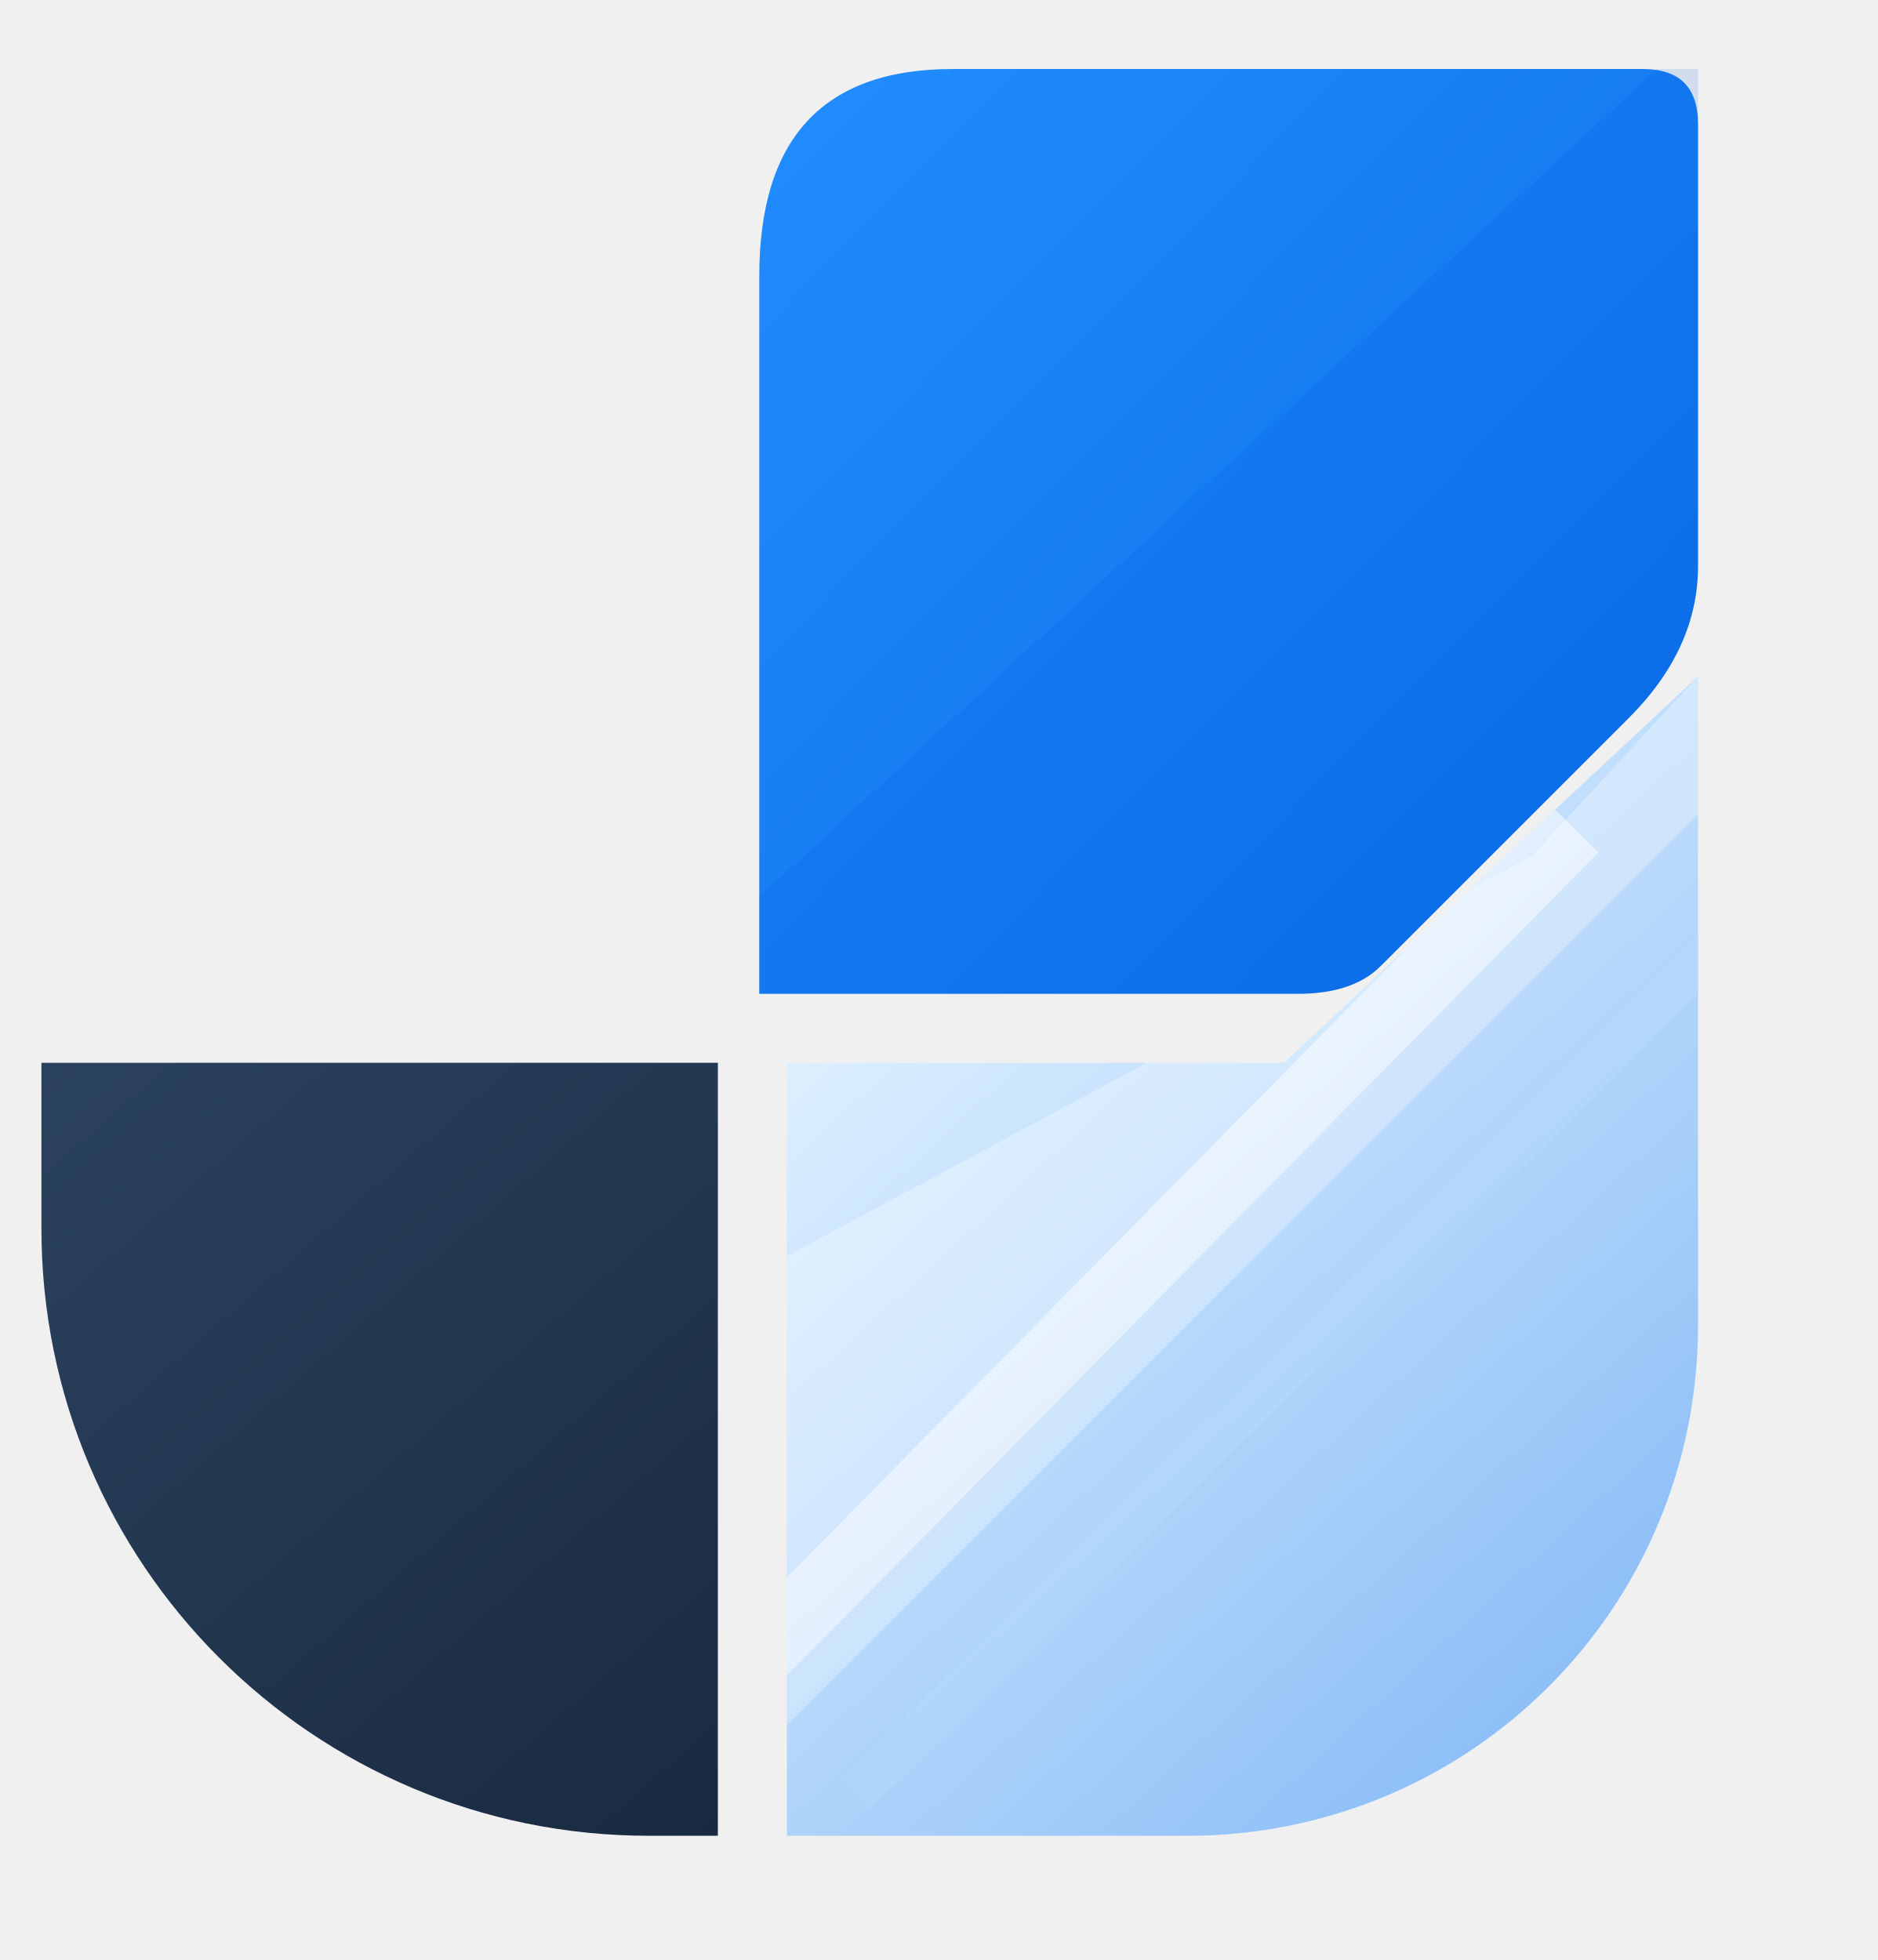
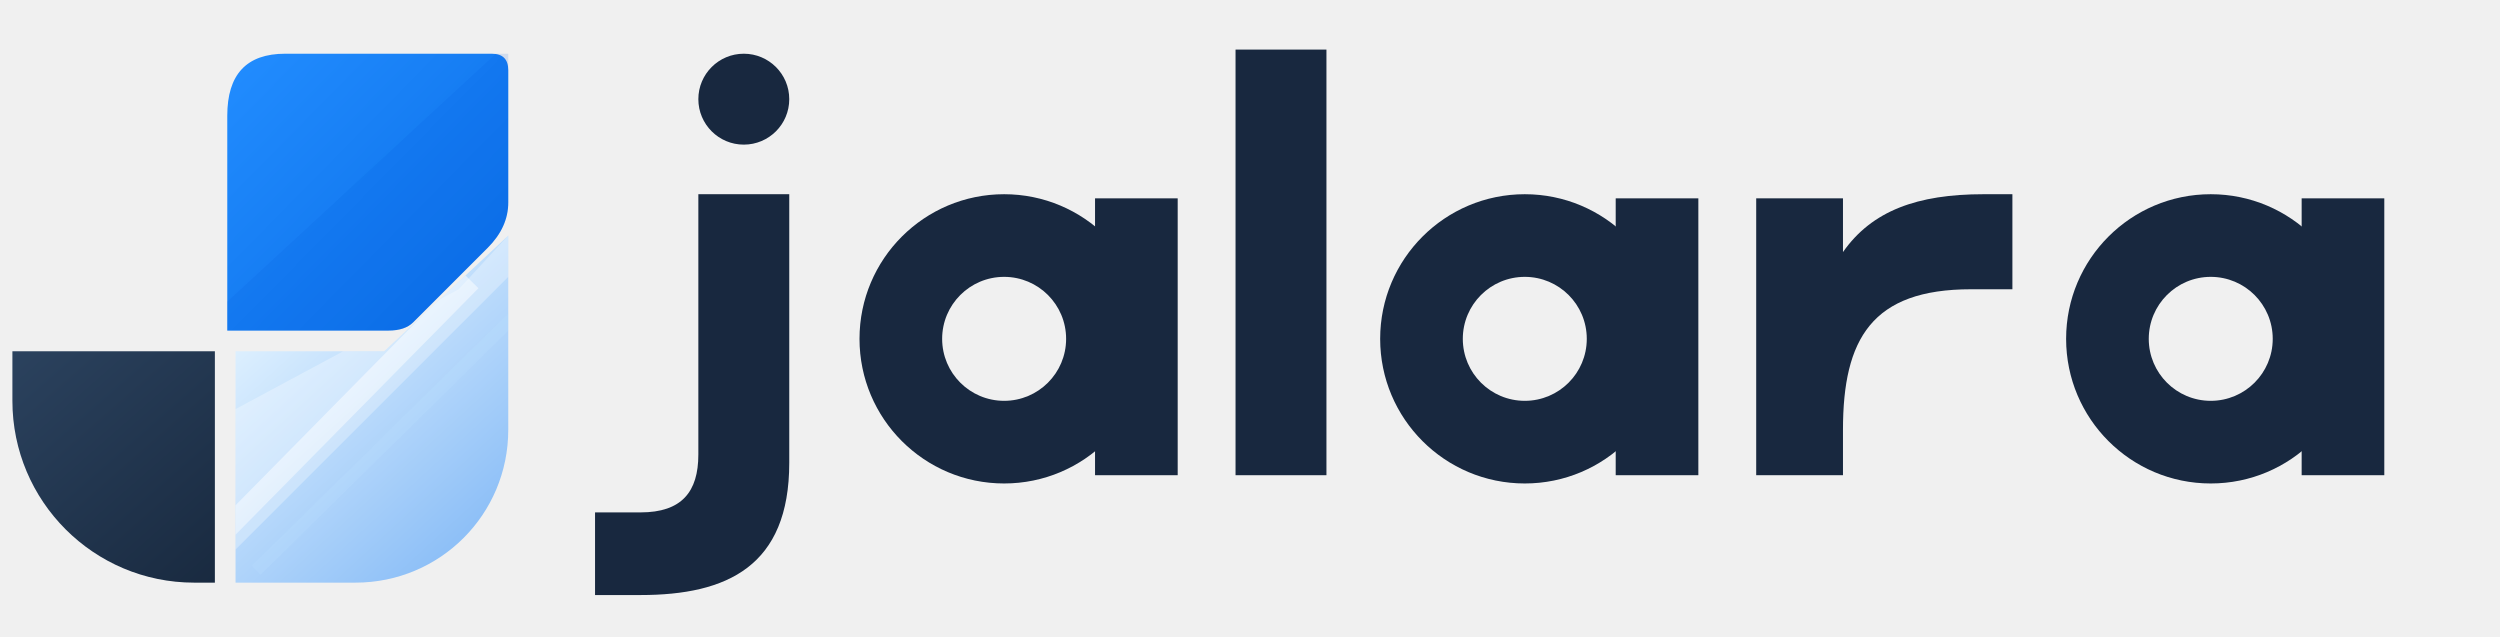
- <svg xmlns="http://www.w3.org/2000/svg" width="136" height="142" viewBox="0 0 136 142" role="img" aria-label="Jalara symbol">
-   <defs>
-     <linearGradient id="top" x1="55" y1="5" x2="123" y2="72" gradientUnits="userSpaceOnUse">
-       <stop stop-color="#228DFF" />
-       <stop offset="1" stop-color="#096CE6" />
-     </linearGradient>
-     <linearGradient id="left" x1="3" y1="77" x2="52" y2="133" gradientUnits="userSpaceOnUse">
-       <stop stop-color="#2B425E" />
-       <stop offset="1" stop-color="#192A40" />
-     </linearGradient>
-     <linearGradient id="bottom" x1="65" y1="64" x2="122" y2="126" gradientUnits="userSpaceOnUse">
-       <stop stop-color="#E1F2FF" />
-       <stop offset="1" stop-color="#83B9F6" />
-     </linearGradient>
-     <linearGradient id="stripe" x1="57" y1="70" x2="109" y2="128" gradientUnits="userSpaceOnUse">
-       <stop stop-color="#FFFFFF" stop-opacity=".78" />
-       <stop offset="1" stop-color="#FFFFFF" stop-opacity=".06" />
-     </linearGradient>
-     <clipPath id="lower-clip">
-       <path d="M57 77 H93 L123 49 V96 C123 116.5 106.5 133 86 133 H57 Z" />
-     </clipPath>
-   </defs>
-   <path d="M69 5 H119 Q123 5 123 9 V41 Q123 47 118 52 L100 70 Q98 72 94 72 H55 V20 Q55 5 69 5 Z" fill="url(#top)" />
-   <path d="M55 65 L120 5 H123 V41 Q123 47 118 52 L100 70 Q98 72 94 72 H55 Z" fill="#055BD8" fill-opacity=".13" />
-   <path d="M3 77 H52 V133 H47 C22.7 133 3 113.3 3 89 Z" fill="url(#left)" />
-   <path d="M57 77 H93 L123 49 V96 C123 116.5 106.5 133 86 133 H57 Z" fill="url(#bottom)" />
-   <g clip-path="url(#lower-clip)">
-     <path d="M57 91 L111 62 L123 49 V59 L57 125 Z" fill="#FFFFFF" fill-opacity=".30" />
-     <path d="M46 129 L114 60" fill="none" stroke="url(#stripe)" stroke-width="5" />
-     <path d="M62 130 L127 66" fill="none" stroke="#B8DEFF" stroke-opacity=".30" stroke-width="3" />
+ <svg xmlns="http://www.w3.org/2000/svg" width="605" height="154" viewBox="0 0 605 154" role="img" aria-label="Jalara">
+   <g transform="translate(0 8)">
+     <defs>
+       <linearGradient id="top" x1="55" y1="5" x2="123" y2="72" gradientUnits="userSpaceOnUse">
+         <stop stop-color="#228DFF" />
+         <stop offset="1" stop-color="#096CE6" />
+       </linearGradient>
+       <linearGradient id="left" x1="3" y1="77" x2="52" y2="133" gradientUnits="userSpaceOnUse">
+         <stop stop-color="#2B425E" />
+         <stop offset="1" stop-color="#192A40" />
+       </linearGradient>
+       <linearGradient id="bottom" x1="65" y1="64" x2="122" y2="126" gradientUnits="userSpaceOnUse">
+         <stop stop-color="#E1F2FF" />
+         <stop offset="1" stop-color="#83B9F6" />
+       </linearGradient>
+       <linearGradient id="stripe" x1="57" y1="70" x2="109" y2="128" gradientUnits="userSpaceOnUse">
+         <stop stop-color="#FFFFFF" stop-opacity=".78" />
+         <stop offset="1" stop-color="#FFFFFF" stop-opacity=".06" />
+       </linearGradient>
+       <clipPath id="lower-clip">
+         <path d="M57 77 H93 L123 49 V96 C123 116.5 106.5 133 86 133 H57 Z" />
+       </clipPath>
+     </defs>
+     <path d="M69 5 H119 Q123 5 123 9 V41 Q123 47 118 52 L100 70 Q98 72 94 72 H55 V20 Q55 5 69 5 Z" fill="url(#top)" />
+     <path d="M55 65 L120 5 H123 V41 Q123 47 118 52 L100 70 Q98 72 94 72 H55 Z" fill="#055BD8" fill-opacity=".13" />
+     <path d="M3 77 H52 V133 H47 C22.7 133 3 113.3 3 89 Z" fill="url(#left)" />
+     <path d="M57 77 H93 L123 49 V96 C123 116.5 106.5 133 86 133 H57 Z" fill="url(#bottom)" />
+     <g clip-path="url(#lower-clip)">
+       <path d="M57 91 L111 62 L123 49 V59 L57 125 Z" fill="#FFFFFF" fill-opacity=".30" />
+       <path d="M46 129 L114 60" fill="none" stroke="url(#stripe)" stroke-width="5" />
+       <path d="M62 130 L127 66" fill="none" stroke="#B8DEFF" stroke-opacity=".30" stroke-width="3" />
+     </g>
+   </g>
+   <g fill="#18283F">
+     <circle cx="180" cy="24" r="11" />
+     <path d="M169 47 H191 V112 C191 137 176 144 155 144 H144 V124 H155 C165 124 169 119 169 110 Z" />
+     <path d="M243 47 A35 35 0 1 0 243 117 A35 35 0 1 0 243 47 Z M243 67 A15 15 0 1 1 243 97 A15 15 0 1 1 243 67 Z" fill-rule="evenodd" />
+     <path d="M265 48 H285 V115 H265 Z" />
+     <path d="M299 12 H321 V115 H299 Z" />
+     <path d="M369 47 A35 35 0 1 0 369 117 A35 35 0 1 0 369 47 Z M369 67 A15 15 0 1 1 369 97 A15 15 0 1 1 369 67 Z" fill-rule="evenodd" />
+     <path d="M391 48 H411 V115 H391 Z" />
+     <path d="M425 48 H446 V61 C453 51 464 47 480 47 H487 V70 H477 C453 70 446 82 446 104 V115 H425 Z" />
+     <path d="M535 47 A35 35 0 1 0 535 117 A35 35 0 1 0 535 47 Z M535 67 A15 15 0 1 1 535 97 A15 15 0 1 1 535 67 Z" fill-rule="evenodd" />
+     <path d="M557 48 H577 V115 H557 Z" />
  </g>
</svg>
